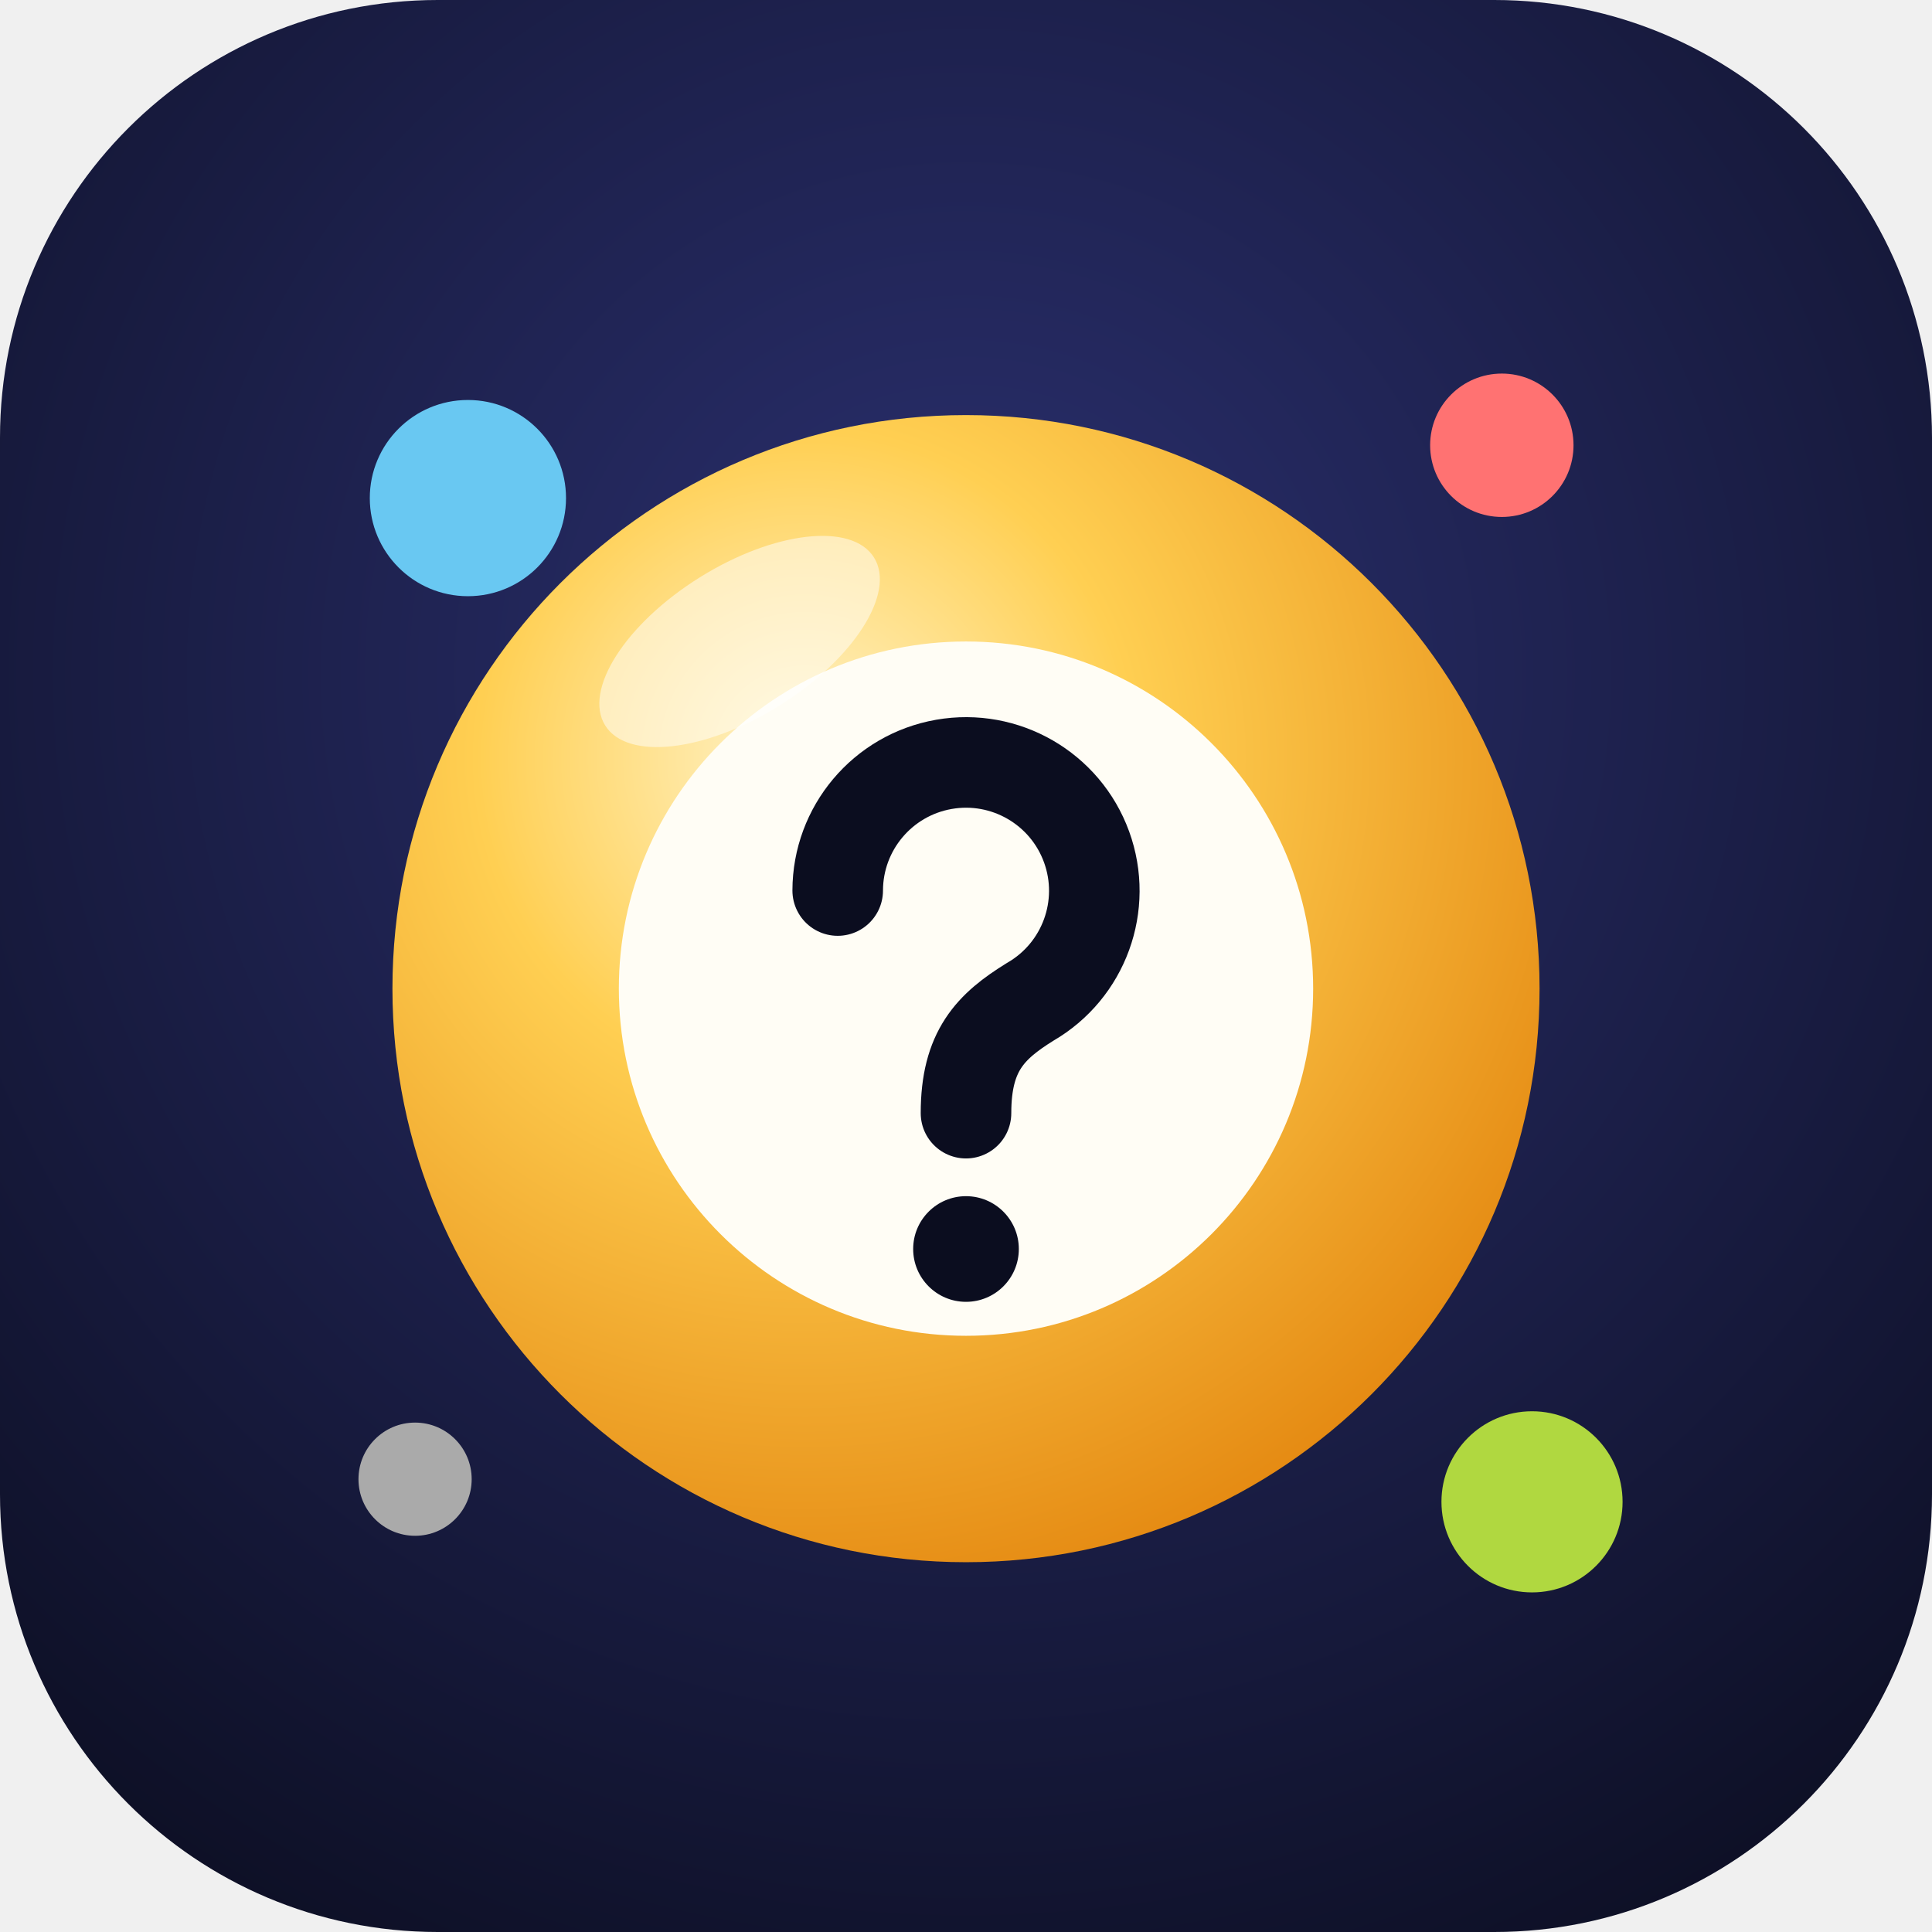
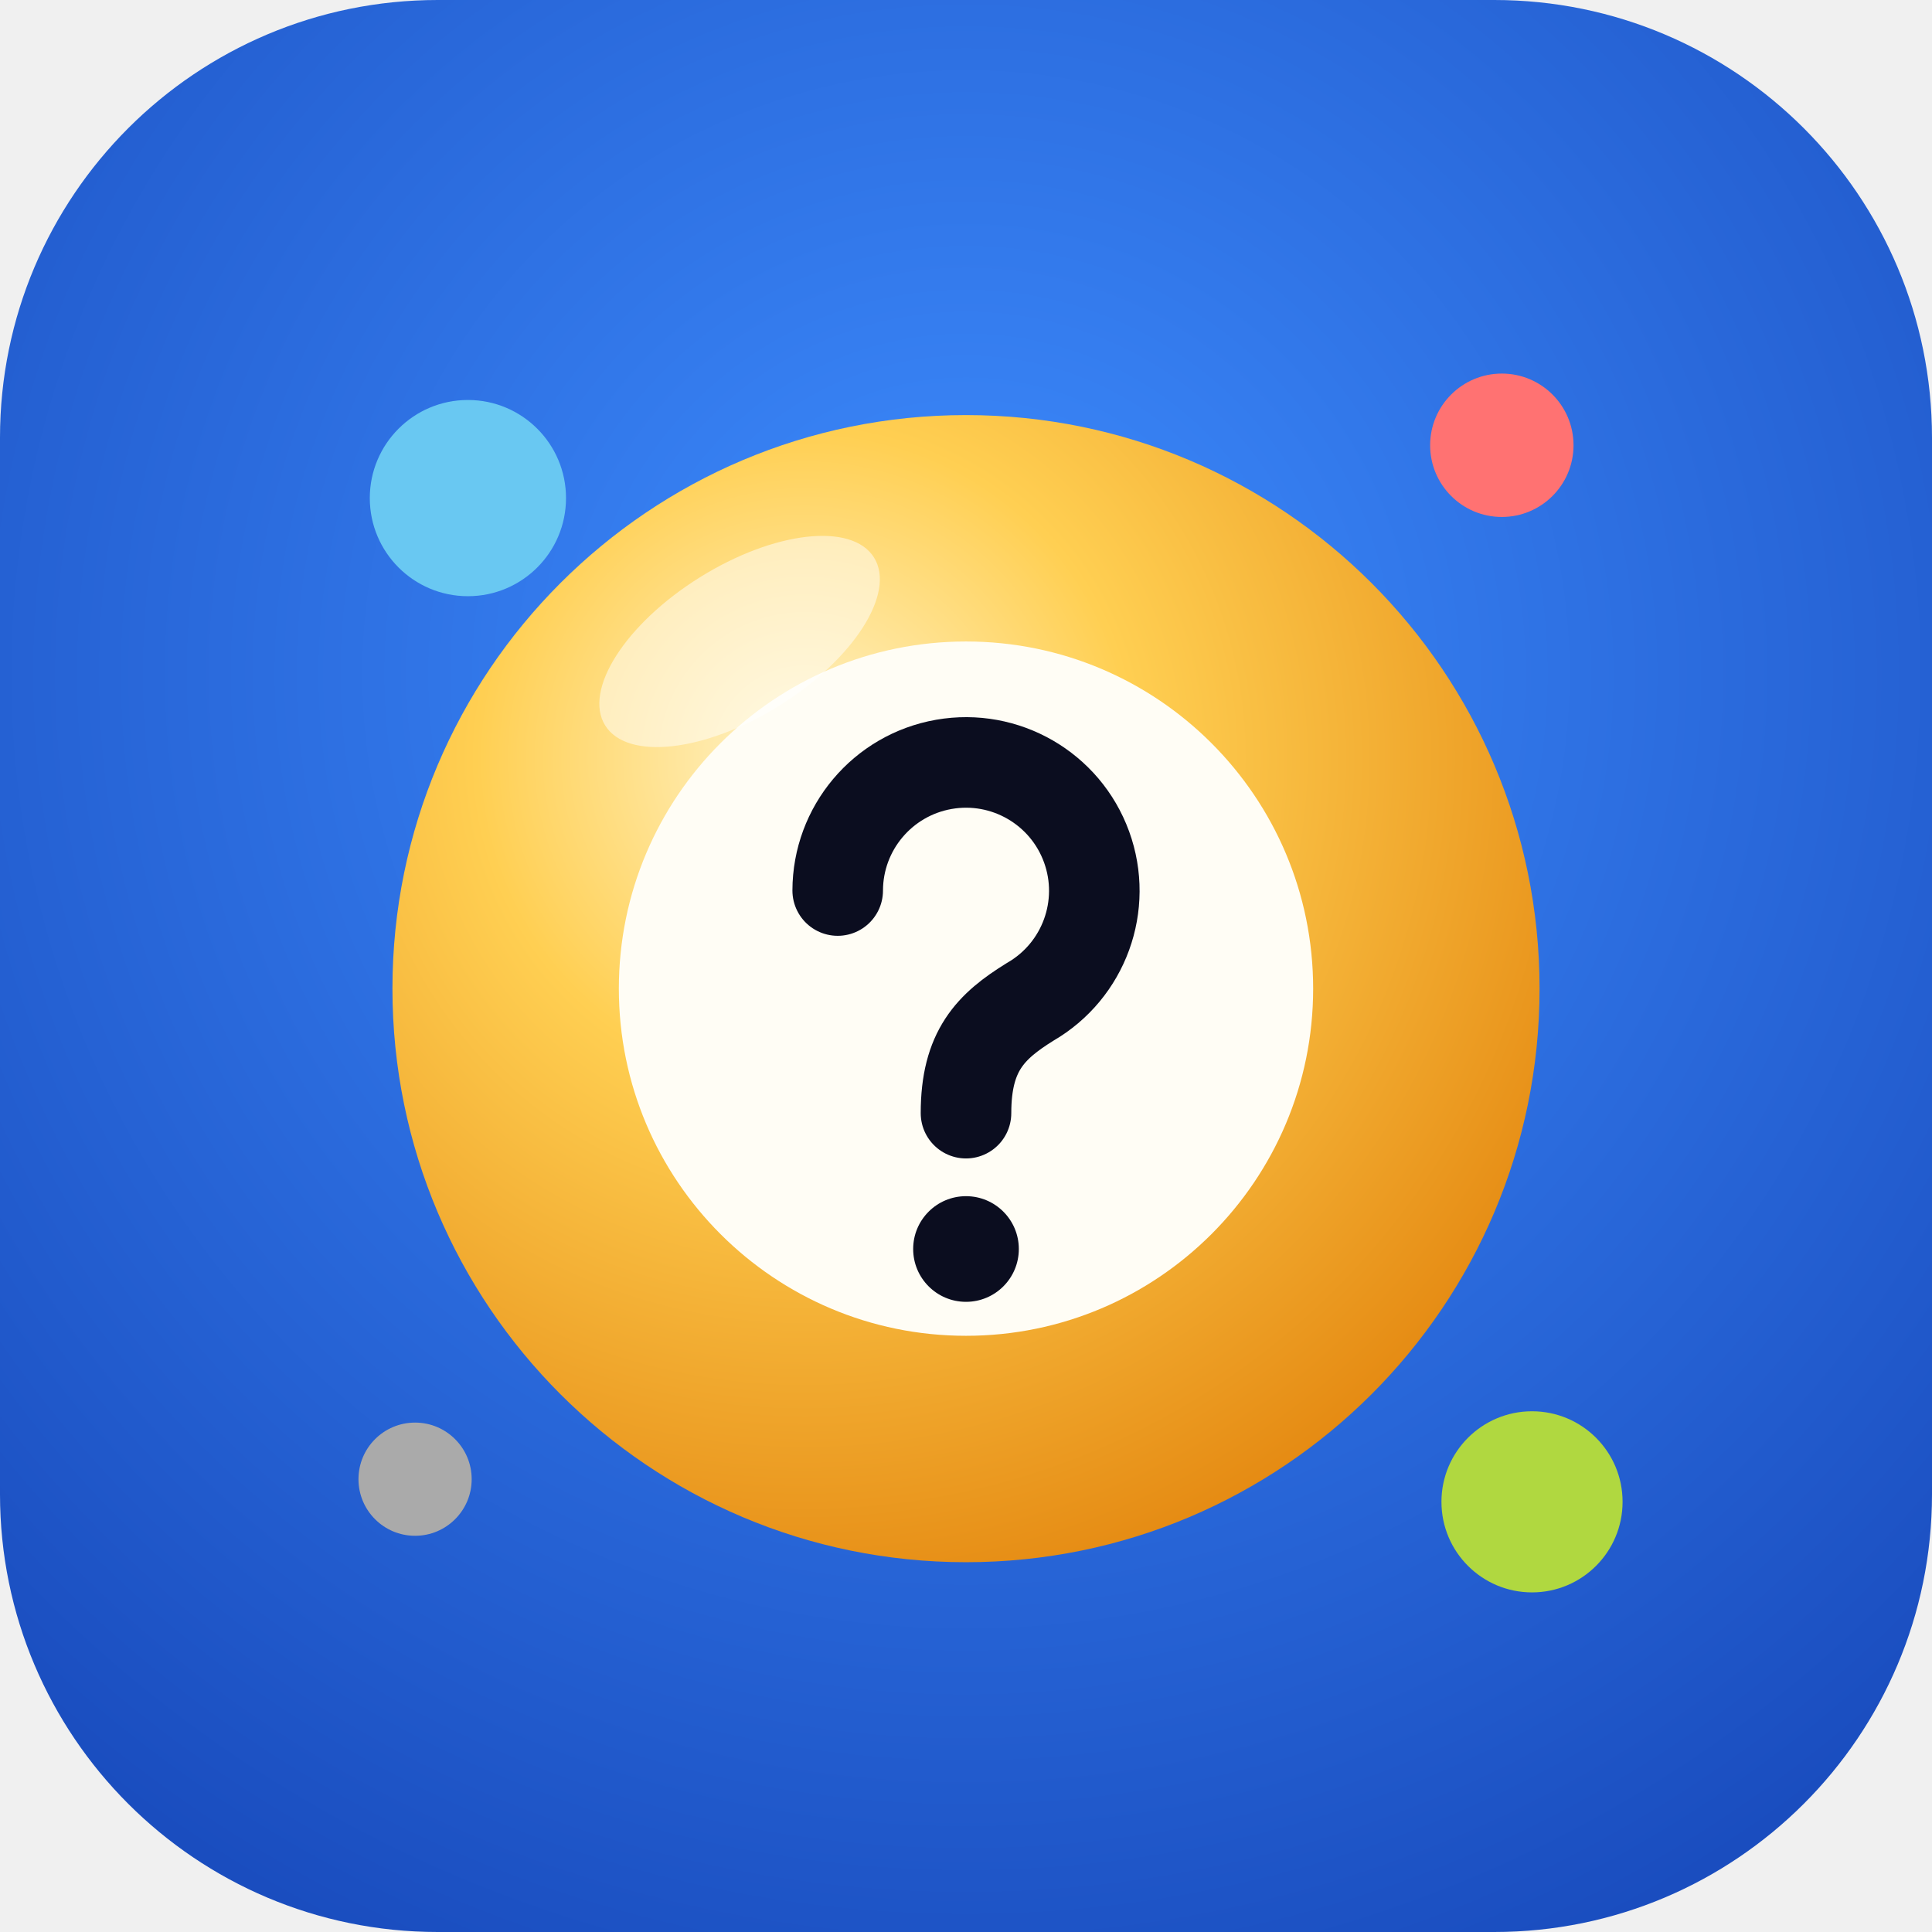
<svg xmlns="http://www.w3.org/2000/svg" viewBox="0 0 512 512">
  <defs>
    <radialGradient id="bg" cx="50%" cy="35%" r="80%">
-       <stop offset="0" stop-color="#2B3070" />
-       <stop offset="1" stop-color="#0B0D1F" />
+       <stop offset="0" stop-color="#3E8DFF" />
+       <stop offset="1" stop-color="#1646B8" />
    </radialGradient>
    <radialGradient id="gold" cx="36%" cy="30%" r="75%">
      <stop offset="0" stop-color="#FFF4CC" />
      <stop offset="0.38" stop-color="#FFCF52" />
      <stop offset="1" stop-color="#E58A12" />
    </radialGradient>
  </defs>
  <rect width="512" height="512" rx="116" fill="url(#bg)" />
  <circle cx="124" cy="132" r="26" fill="#69C8F2" />
  <circle cx="398" cy="118" r="19" fill="#FF7272" />
  <circle cx="406" cy="398" r="24" fill="#B0D840" />
  <circle cx="110" cy="392" r="15" fill="#AAAAAA" />
  <circle cx="256" cy="262" r="152" fill="url(#gold)" />
  <circle cx="256" cy="262" r="92" fill="#FFFDF5" />
  <path d="M222 236a34 34 0 1 1 51 29.5c-10.5 6.5-17 13-17 29.5" fill="none" stroke="#0B0D1F" stroke-width="24" stroke-linecap="round" stroke-linejoin="round" />
  <circle cx="256" cy="331" r="14" fill="#0B0D1F" />
  <ellipse cx="196" cy="170" rx="42" ry="20" fill="#FFFFFF" opacity="0.5" transform="rotate(-32 196 170)" />
</svg>
